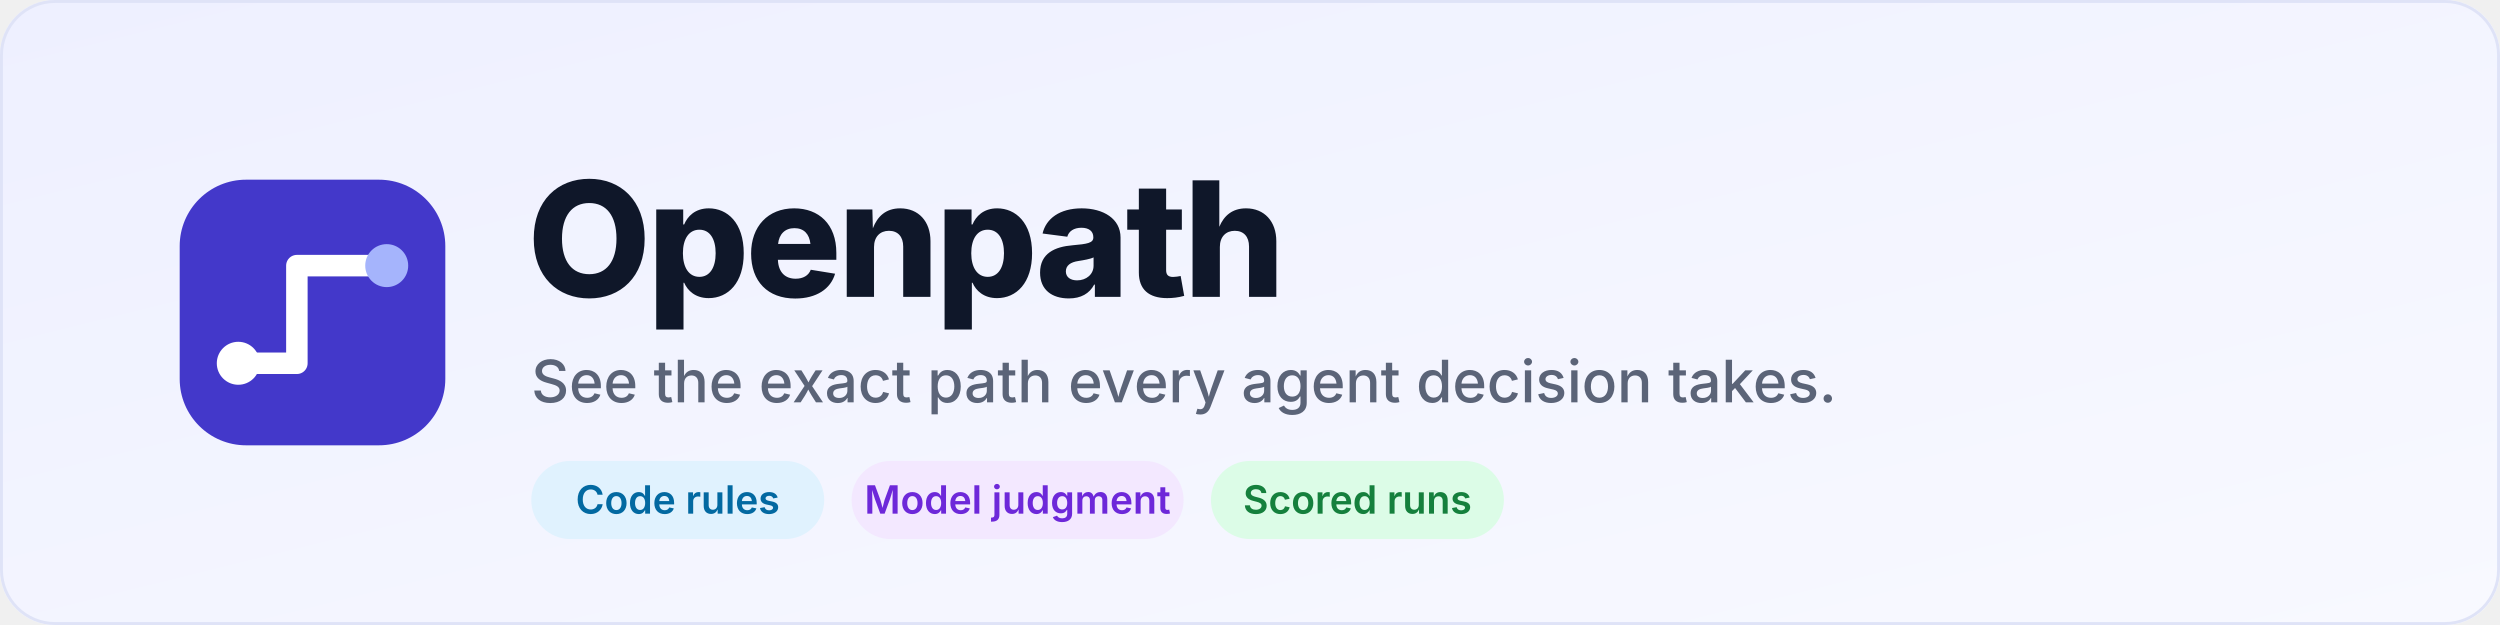
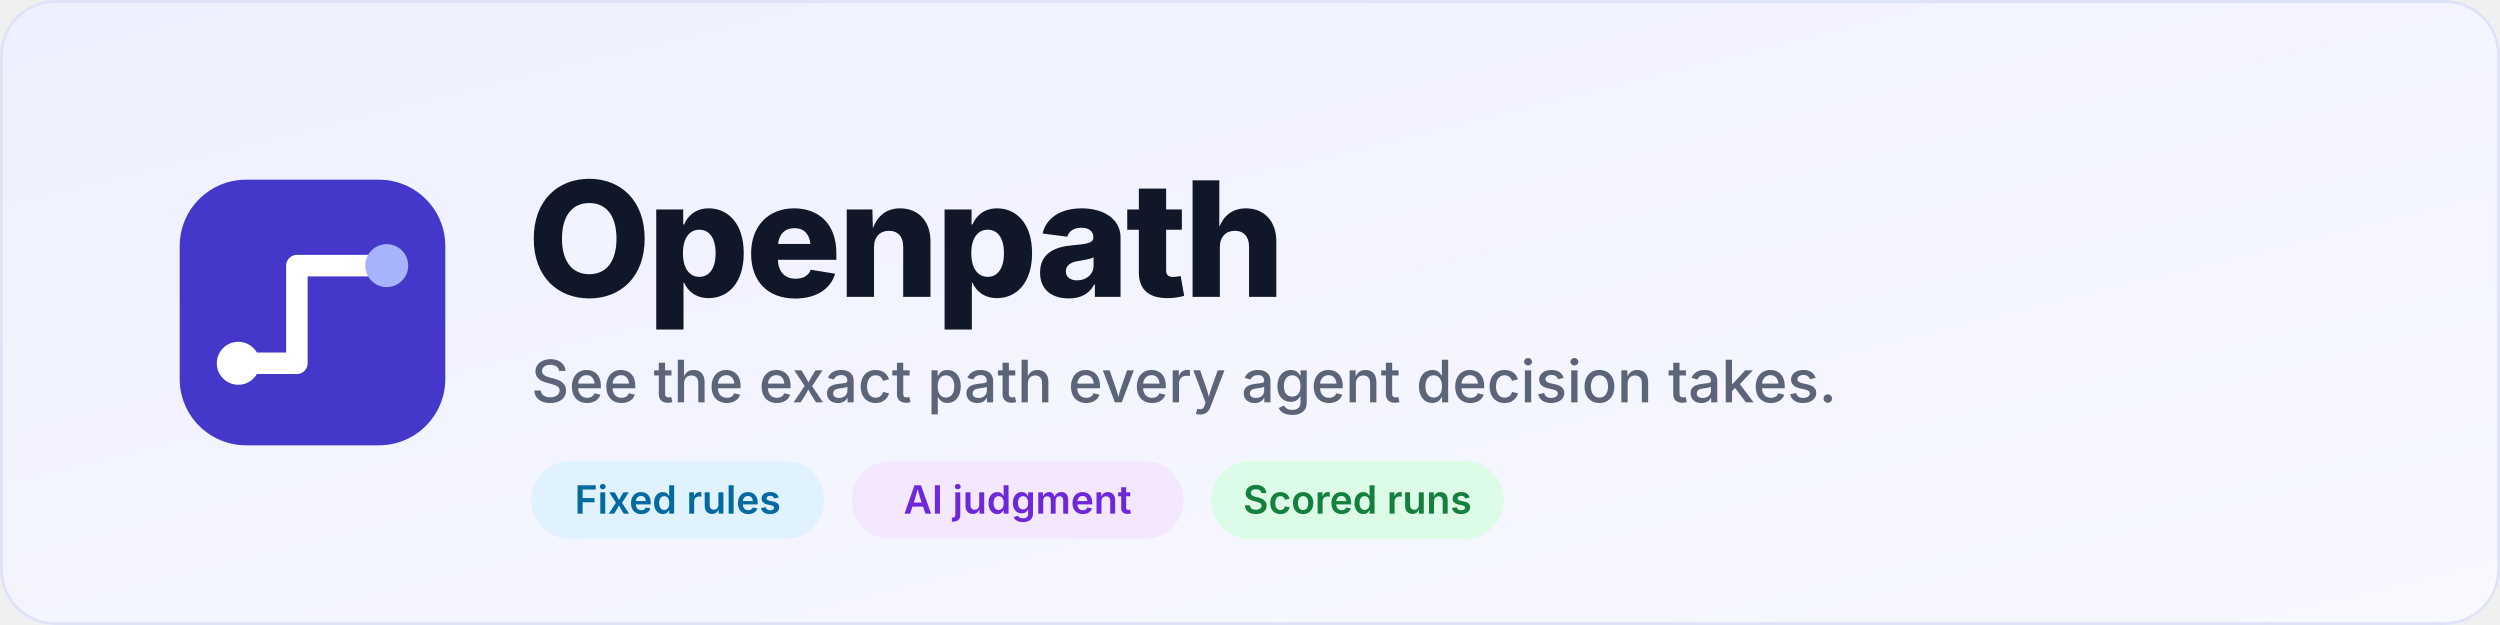
<svg xmlns="http://www.w3.org/2000/svg" width="1280" height="320" viewBox="0 0 1280 320" role="img" aria-label="Openpath">
  <defs>
    <linearGradient id="bg" x1="0" y1="0" x2="1" y2="1">
      <stop offset="0" stop-color="#eef0ff" />
      <stop offset="1" stop-color="#f8f9ff" />
    </linearGradient>
  </defs>
  <rect width="1280" height="320" rx="28" fill="url(#bg)" />
  <rect x="0.75" y="0.75" width="1278.5" height="318.5" rx="27.5" fill="none" stroke="#dfe3f7" stroke-width="1.5" />
  <g transform="translate(92 92)">
    <rect width="136" height="136" rx="34" fill="#4338ca" />
    <path d="M30 94 L60 94 L60 44 L106 44" fill="none" stroke="#fff" stroke-width="11" stroke-linecap="round" stroke-linejoin="round" />
    <circle cx="30" cy="94" r="11" fill="#fff" />
    <circle cx="106" cy="44" r="11" fill="#a5b4fc" />
  </g>
  <text x="270" y="152" font-family="Inter, -apple-system, Segoe UI, Roboto, sans-serif" font-size="82" font-weight="800" fill="#0f1729" letter-spacing="-2">Openpath</text>
  <text x="272" y="206" font-family="Inter, -apple-system, Segoe UI, Roboto, sans-serif" font-size="30" font-weight="500" fill="#5b6478">See the exact path every agent decision takes.</text>
  <g font-family="Inter, -apple-system, Segoe UI, Roboto, sans-serif" font-size="20" font-weight="600">
    <rect x="272" y="236" width="150" height="40" rx="20" fill="#e0f2fe" />
-     <text x="347" y="263" text-anchor="middle" fill="#0369a1">Code rules</text>
+     <text x="347" y="263" text-anchor="middle" fill="#0369a1">Fixed rules</text>
    <rect x="436" y="236" width="170" height="40" rx="20" fill="#f3e8ff" />
-     <text x="521" y="263" text-anchor="middle" fill="#6d28d9">Model judgment</text>
+     <text x="521" y="263" text-anchor="middle" fill="#6d28d9">AI judgment</text>
    <rect x="620" y="236" width="150" height="40" rx="20" fill="#dcfce7" />
    <text x="695" y="263" text-anchor="middle" fill="#15803d">Scored runs</text>
  </g>
</svg>
